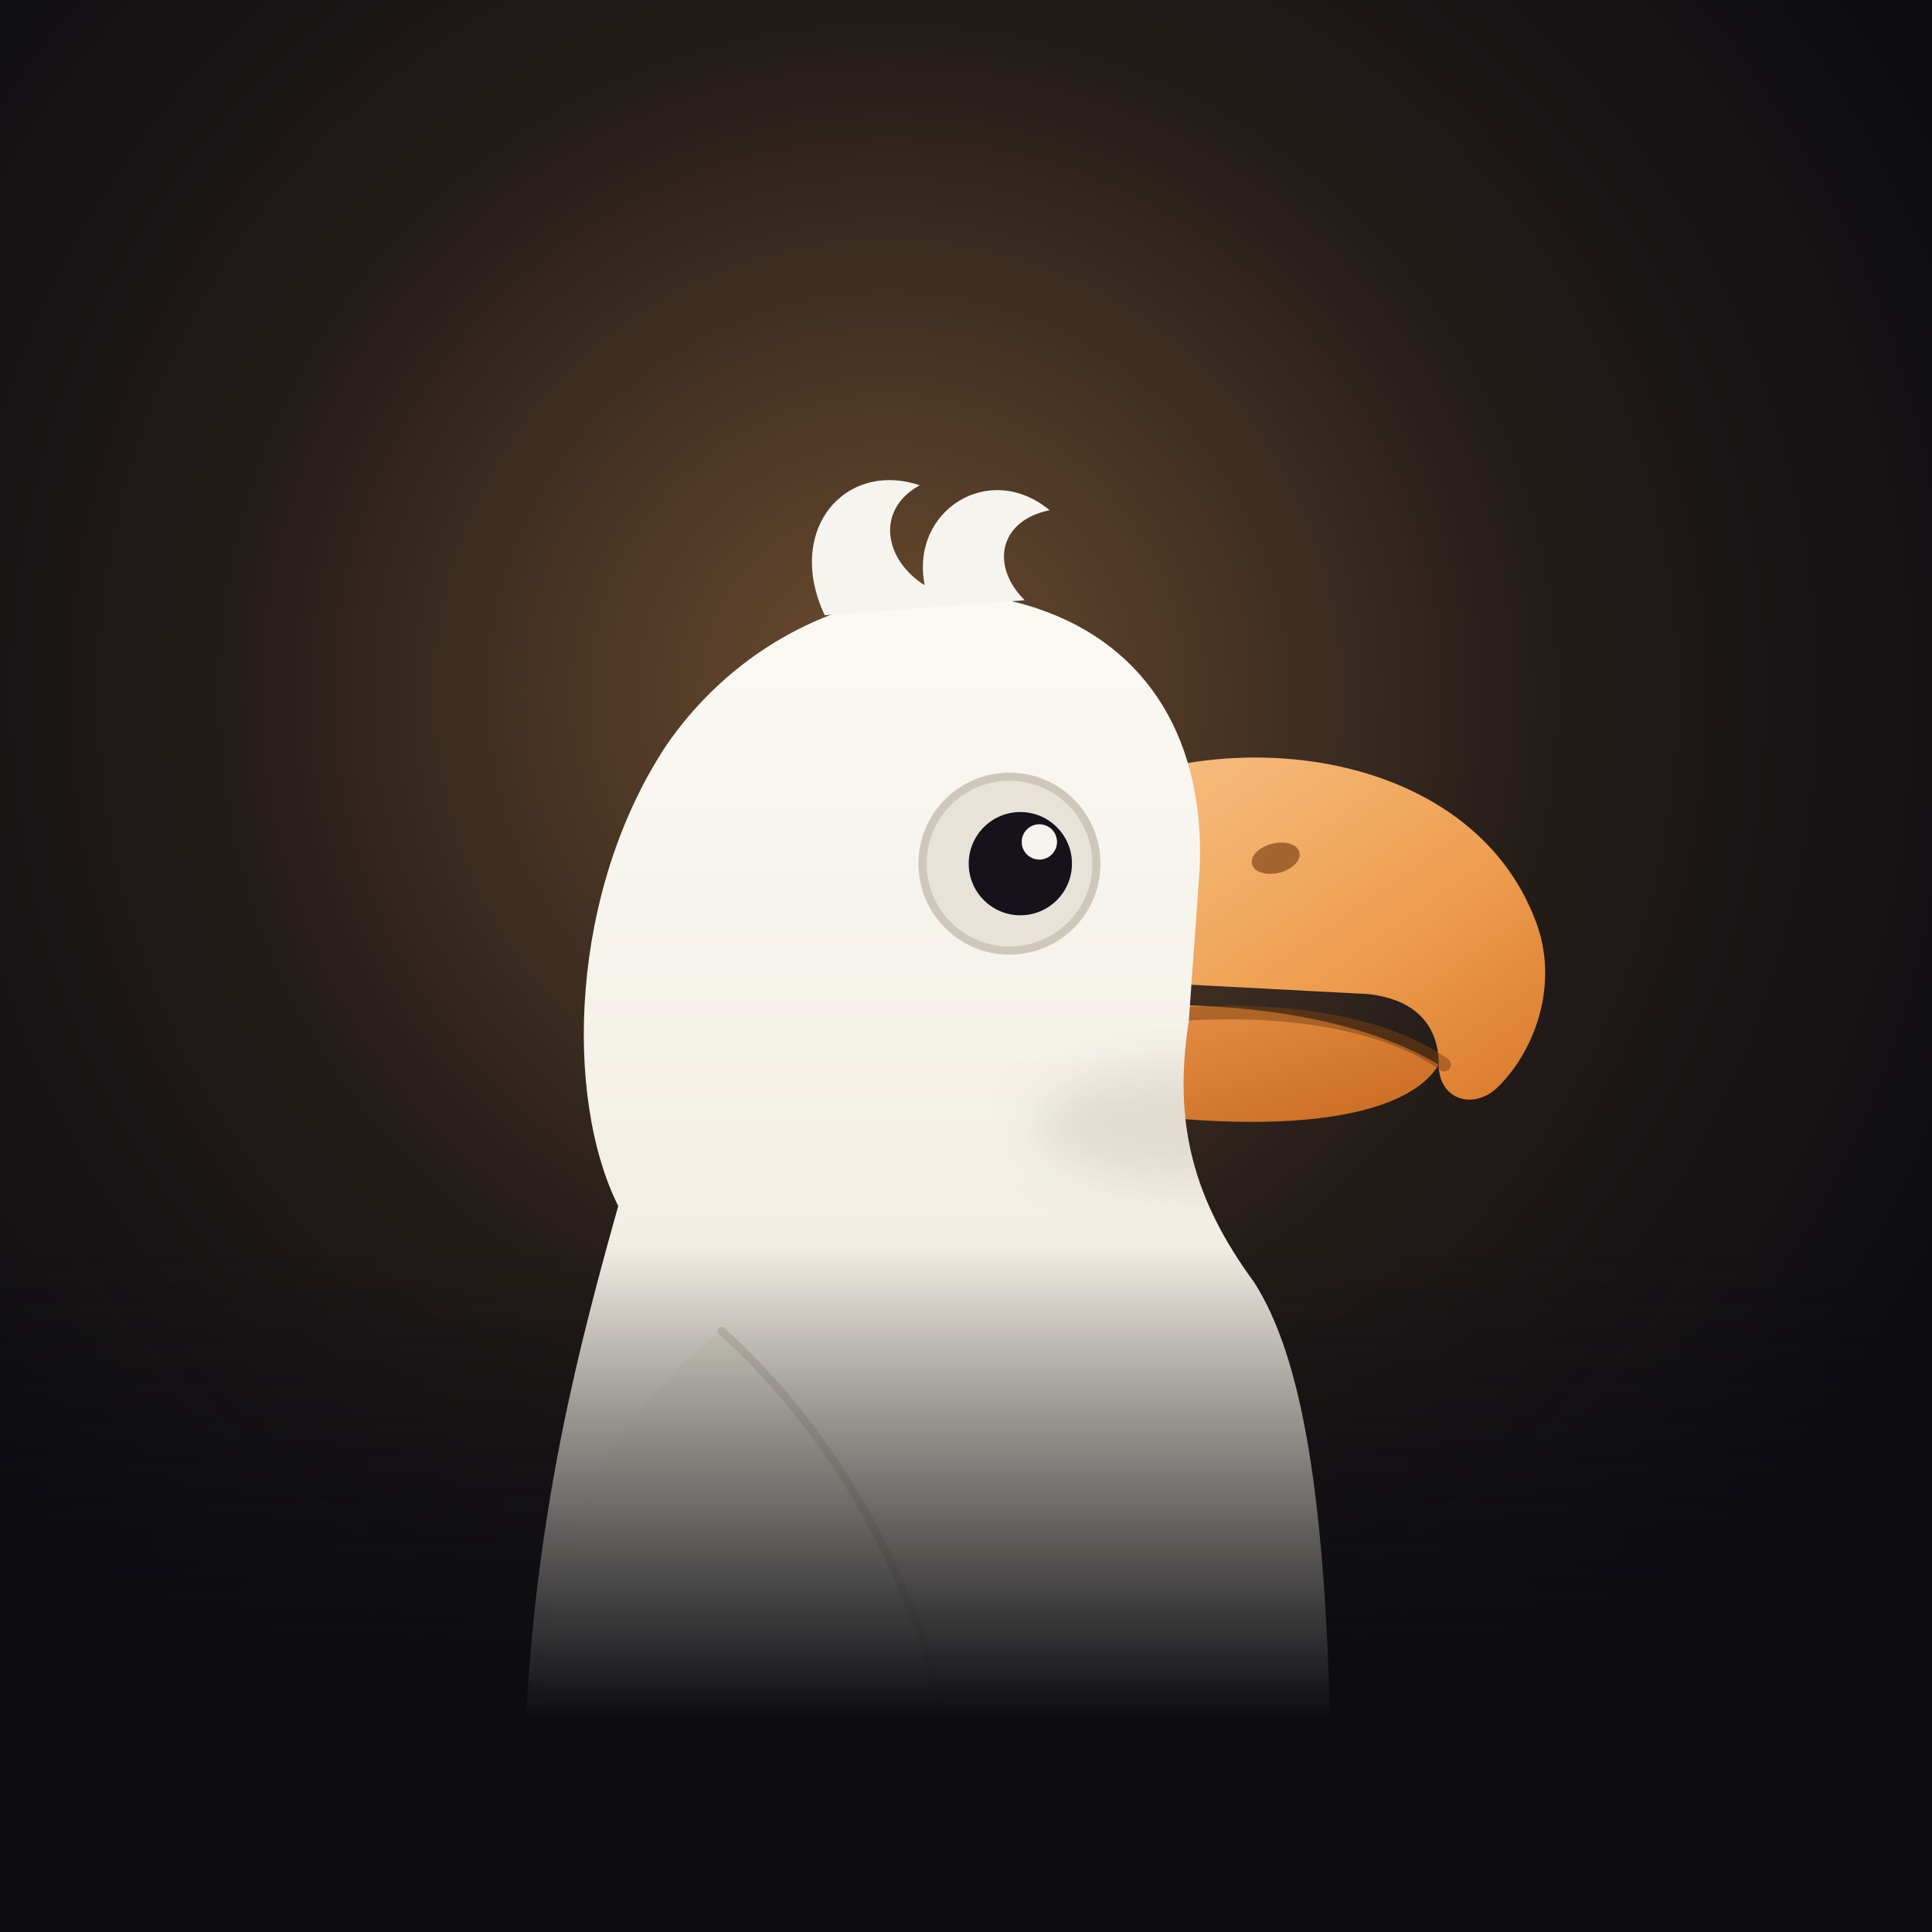
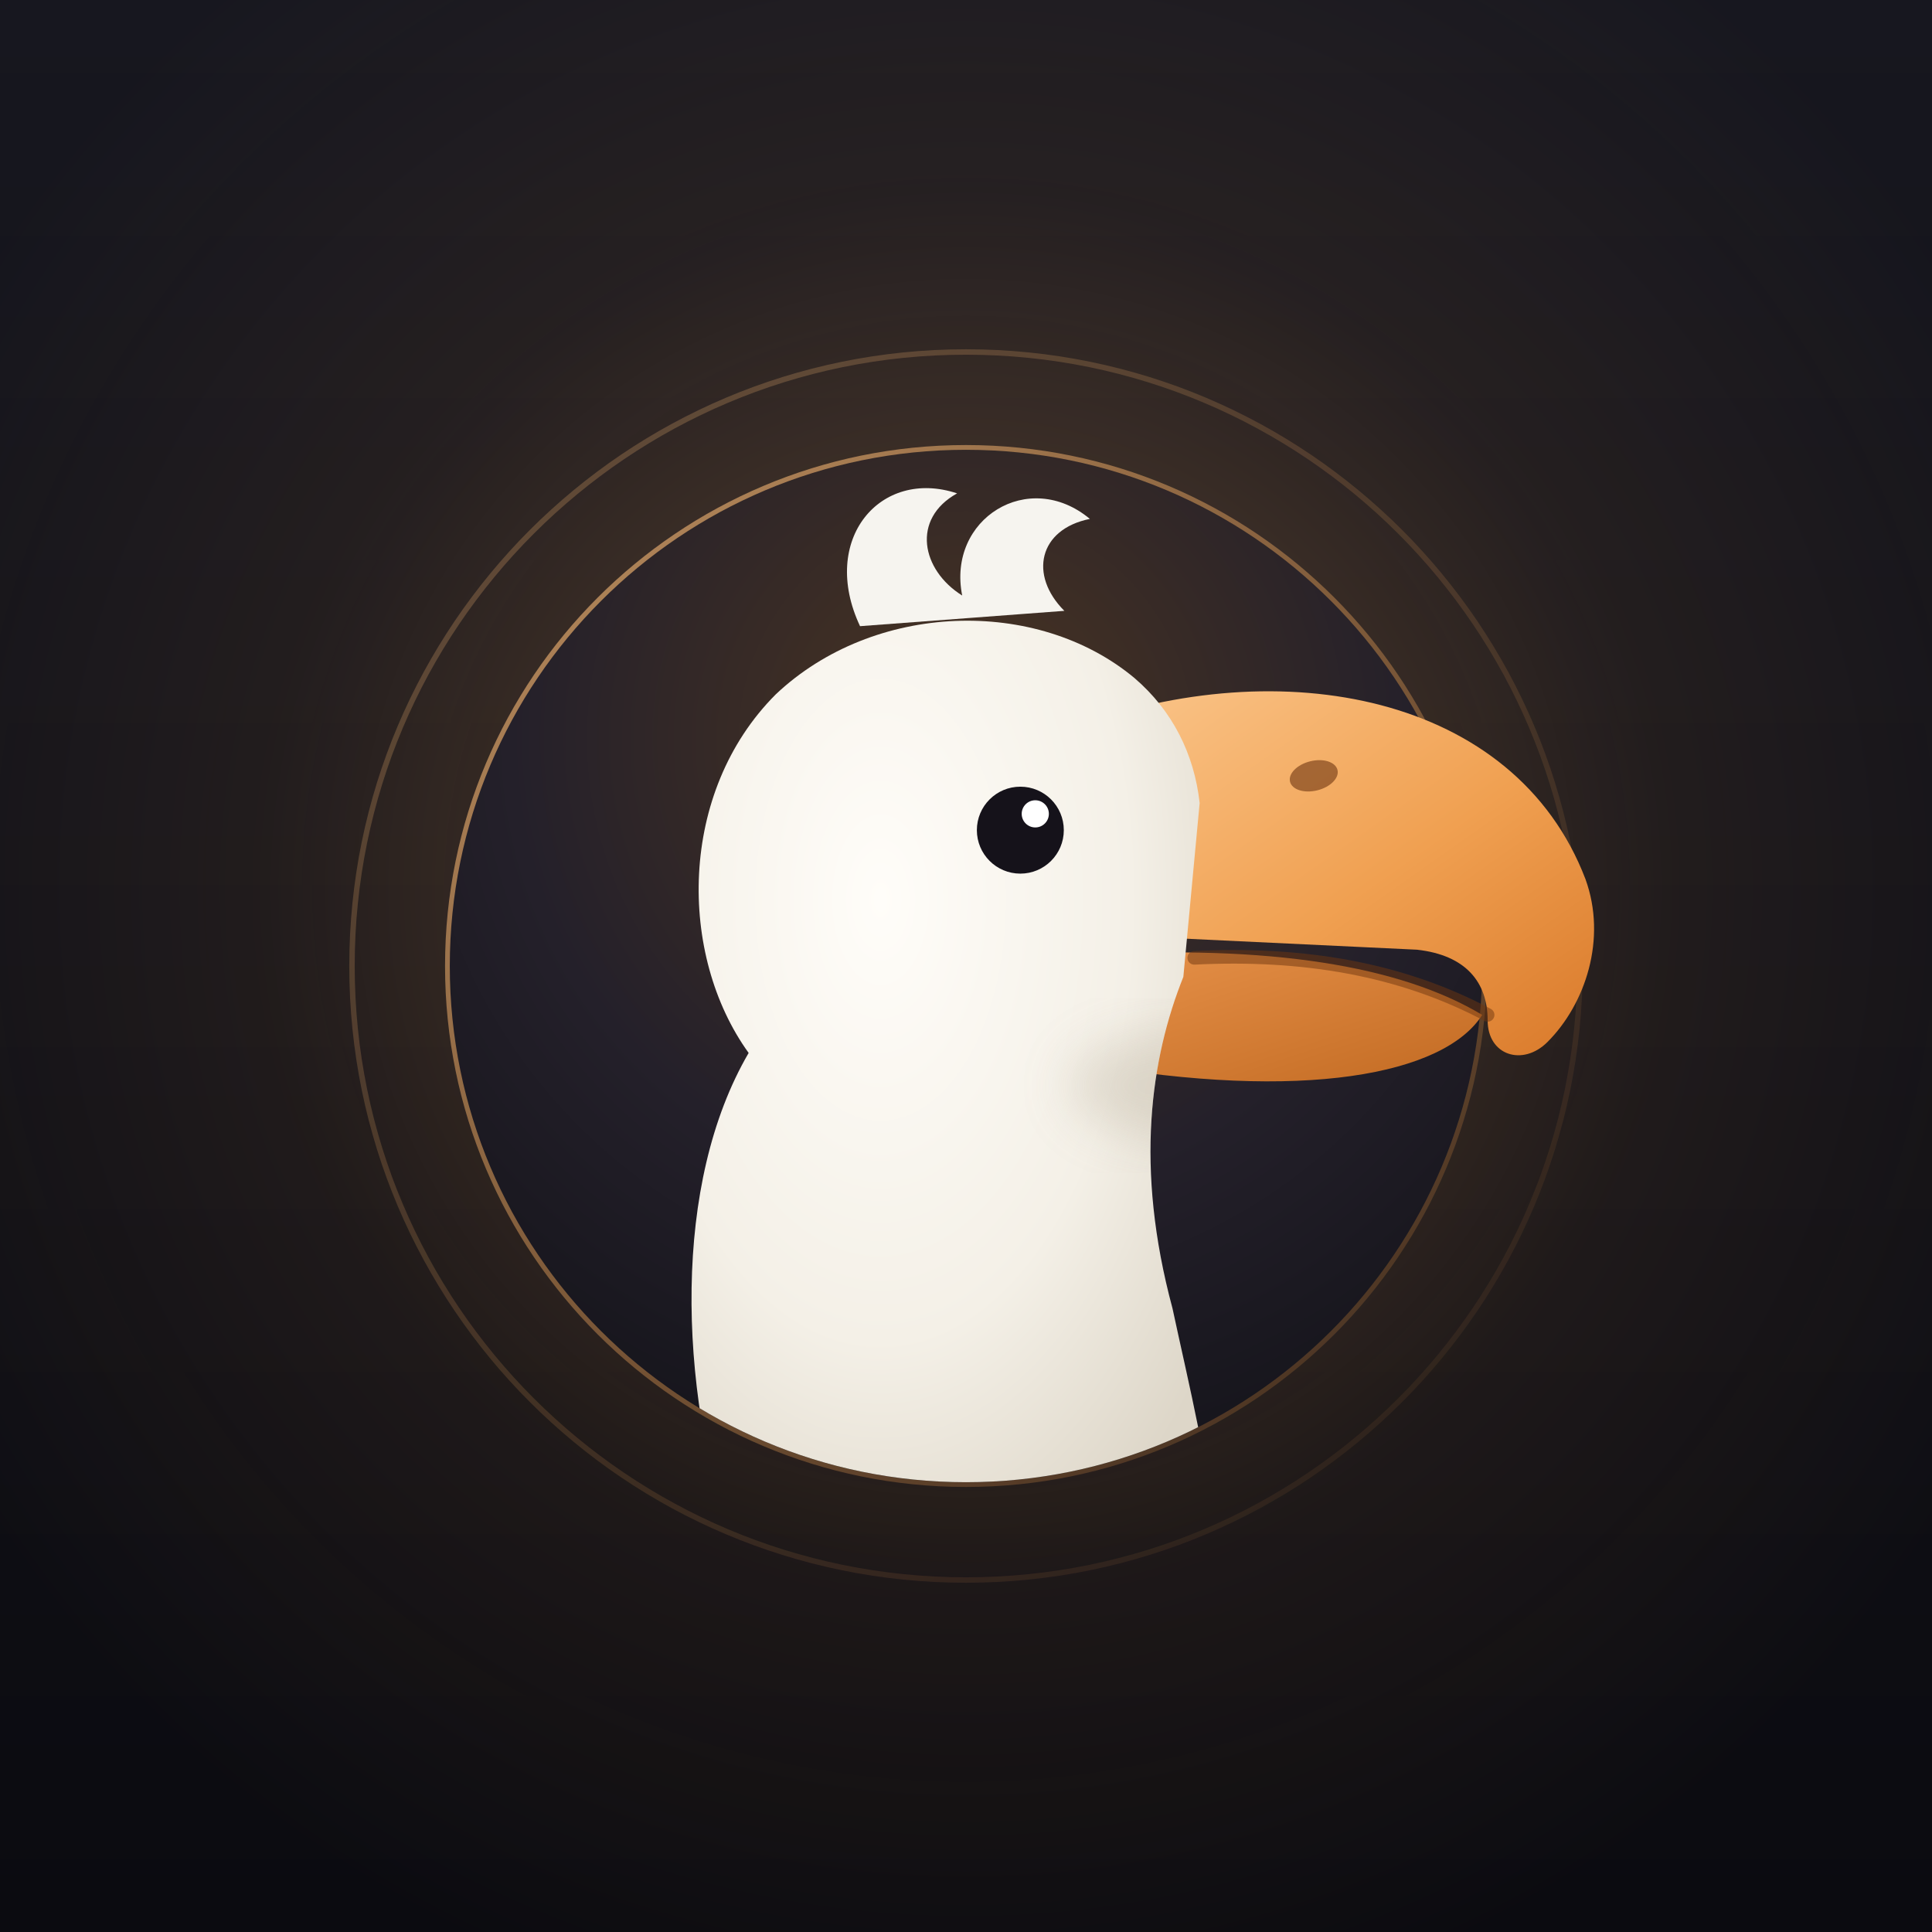
<svg xmlns="http://www.w3.org/2000/svg" viewBox="0 0 512 512">
  <defs>
-     <radialGradient id="glow" cx="46%" cy="36%" r="62%">
-       <stop offset="0" stop-color="#f2a65a" stop-opacity=".42" />
-       <stop offset=".55" stop-color="#f2a65a" stop-opacity=".1" />
+     <radialGradient id="glow" cx="50%" cy="46%" r="60%">
+       <stop offset="0" stop-color="#f2a65a" stop-opacity=".34" />
+       <stop offset=".6" stop-color="#f2a65a" stop-opacity=".07" />
      <stop offset="1" stop-color="#f2a65a" stop-opacity="0" />
    </radialGradient>
-     <linearGradient id="body" x1="0" y1="0" x2="0" y2="1">
-       <stop offset="0" stop-color="#fbf9f4" />
-       <stop offset=".55" stop-color="#f3efe6" />
-       <stop offset="1" stop-color="#d8d2c5" />
+     <linearGradient id="bg" x1="0" y1="0" x2="0" y2="1">
+       <stop offset="0" stop-color="#17171f" />
+       <stop offset="1" stop-color="#0b0b10" />
    </linearGradient>
+     <radialGradient id="head" cx="36%" cy="30%" r="80%">
+       <stop offset="0" stop-color="#fffdf9" />
+       <stop offset=".6" stop-color="#f4f0e7" />
+       <stop offset="1" stop-color="#ddd6c8" />
+     </radialGradient>
    <linearGradient id="beak" x1="0" y1="0" x2="1" y2="1">
-       <stop offset="0" stop-color="#f9c48a" />
-       <stop offset=".6" stop-color="#ee9d4f" />
+       <stop offset="0" stop-color="#fbc78d" />
+       <stop offset=".55" stop-color="#f0a051" />
      <stop offset="1" stop-color="#d9792a" />
    </linearGradient>
    <linearGradient id="beak2" x1="0" y1="0" x2="1" y2="1">
-       <stop offset="0" stop-color="#e9954a" />
-       <stop offset="1" stop-color="#c76a20" />
+       <stop offset="0" stop-color="#e7924a" />
+       <stop offset="1" stop-color="#c26a22" />
    </linearGradient>
+     <linearGradient id="ring" x1="0" y1="0" x2="1" y2="1">
+       <stop offset="0" stop-color="#f7bd7e" stop-opacity=".7" />
+       <stop offset="1" stop-color="#e08a3a" stop-opacity=".12" />
+     </linearGradient>
+     <radialGradient id="lens" cx="50%" cy="28%" r="80%">
+       <stop offset="0" stop-color="#4b3522" />
+       <stop offset=".55" stop-color="#24202a" />
+       <stop offset="1" stop-color="#121218" />
+     </radialGradient>
    <filter id="soft" x="-30%" y="-30%" width="160%" height="160%">
      <feGaussianBlur stdDeviation="9" />
    </filter>
-     <clipPath id="bird">
-       <path d="M104 520C108 440 124 380 138 330 118 290 120 214 156 160 188 114 244 94 292 110c42 14 62 50 60 96l-4 56c-6 38 2 66 24 96 18 28 26 80 28 162z" />
+     <clipPath id="card">
+       <rect width="512" height="512" rx="116" />
    </clipPath>
-     <linearGradient id="fade" x1="0" y1="0" x2="0" y2="1">
-       <stop offset="0" stop-color="#0c0c11" stop-opacity="0" />
-       <stop offset="1" stop-color="#0c0c11" />
-     </linearGradient>
  </defs>
-   <rect width="512" height="512" fill="#0c0c11" />
+   <rect width="512" height="512" fill="url(#bg)" />
  <rect width="512" height="512" fill="url(#glow)" />
-   <g transform="translate(256 262) scale(.72) translate(-266 -250)">
-     <g>
-       <path d="M300 184C356 150 452 160 476 226c8 22 0 46-14 60-9 9-22 5-22-8 0-14-8-24-26-26l-114-6z" fill="url(#beak)" />
-       <path d="M300 258C360 252 410 260 440 278 428 298 380 306 300 292z" fill="url(#beak2)" />
-       <path d="M338 260C380 256 420 262 442 278" fill="none" stroke="#7a3f12" stroke-width="5" stroke-linecap="round" opacity=".5" />
-       <ellipse cx="380" cy="202" rx="9" ry="5.5" transform="rotate(-14 380 202)" fill="#7a3f12" opacity=".65" />
-       <path d="M104 520C108 440 124 380 138 330 118 290 120 214 156 160 188 114 244 94 292 110c42 14 62 50 60 96l-4 56c-6 38 2 66 24 96 18 28 26 80 28 162z" fill="url(#body)" />
-       <g clip-path="url(#bird)">
-         <ellipse cx="350" cy="300" rx="58" ry="22" fill="#a99c86" opacity=".24" filter="url(#soft)" />
-         <path d="M110 520C112 458 132 408 176 376 214 410 246 462 258 520z" fill="#e4dfd3" opacity=".7" />
-         <path d="M176 376C214 410 246 462 258 520" fill="none" stroke="#cfc8ba" stroke-width="3" stroke-linecap="round" opacity=".8" />
+   <g transform="translate(256 256) scale(.72) translate(-256 -256)">
+     <circle cx="256" cy="256" r="190" fill="none" stroke="url(#ring)" stroke-width="3.5" />
+     <circle cx="256" cy="256" r="226" fill="none" stroke="url(#ring)" stroke-width="2" opacity=".4" />
+     <circle cx="256" cy="256" r="190" fill="url(#lens)" />
+     <path d="M296 168C372 140 458 156 484 224c8 22 0 46-14 60-9 9-22 5-22-8 0-14-8-24-26-26l-126-6z" fill="url(#beak)" />
+     <path d="M300 252C368 248 416 256 446 274 432 296 380 306 300 292z" fill="url(#beak2)" />
+     <path d="M340 253C380 251 416 257 448 274" fill="none" stroke="#6e3610" stroke-width="5" stroke-linecap="round" opacity=".5" />
+     <ellipse cx="384" cy="186" rx="9" ry="5.5" transform="rotate(-14 384 186)" fill="#6e3610" opacity=".6" />
+     <clipPath id="lensclip">
+       <circle cx="256" cy="256" r="190" />
+     </clipPath>
+     <clipPath id="bodyclip">
+       <path d="M170 470C150 410 148 336 176 288 150 252 150 192 186 156 222 122 282 120 318 150c14 12 22 28 24 46l-6 64c-12 30-18 70-4 122 6 28 14 60 16 88z" />
+     </clipPath>
+     <g clip-path="url(#lensclip)">
+       <path d="M170 470C150 410 148 336 176 288 150 252 150 192 186 156 222 122 282 120 318 150c14 12 22 28 24 46l-6 64c-12 30-18 70-4 122 6 28 14 60 16 88z" fill="url(#head)" />
+       <g clip-path="url(#bodyclip)">
+         <ellipse cx="338" cy="300" rx="44" ry="20" fill="#9d9078" opacity=".24" filter="url(#soft)" />
      </g>
-       <path transform="translate(76 4) scale(.92)" d="M150 118c-16-34 8-62 38-52-18 10-14 30 2 40-6-30 26-50 50-30-20 4-24 22-10 36z" fill="#f6f4ef" />
-       <circle cx="282" cy="204" r="32" fill="#e8e3d9" stroke="#cfc8ba" stroke-width="3" />
-       <circle cx="286" cy="204" r="19" fill="#15121a" />
-       <circle cx="293" cy="196" r="6.5" fill="#f6f4ef" />
+       <path transform="translate(76 20) scale(.94)" d="M150 118c-16-34 8-62 38-52-18 10-14 30 2 40-6-30 26-50 50-30-20 4-24 22-10 36z" fill="#f6f4ef" />
    </g>
+     <circle cx="276" cy="206" r="16" fill="#15121a" />
+     <circle cx="281.500" cy="200" r="5" fill="#fff" />
  </g>
-   <rect y="330" width="512" height="126" fill="url(#fade)" />
-   <rect y="455" width="512" height="57" fill="#0c0c11" />
</svg>
